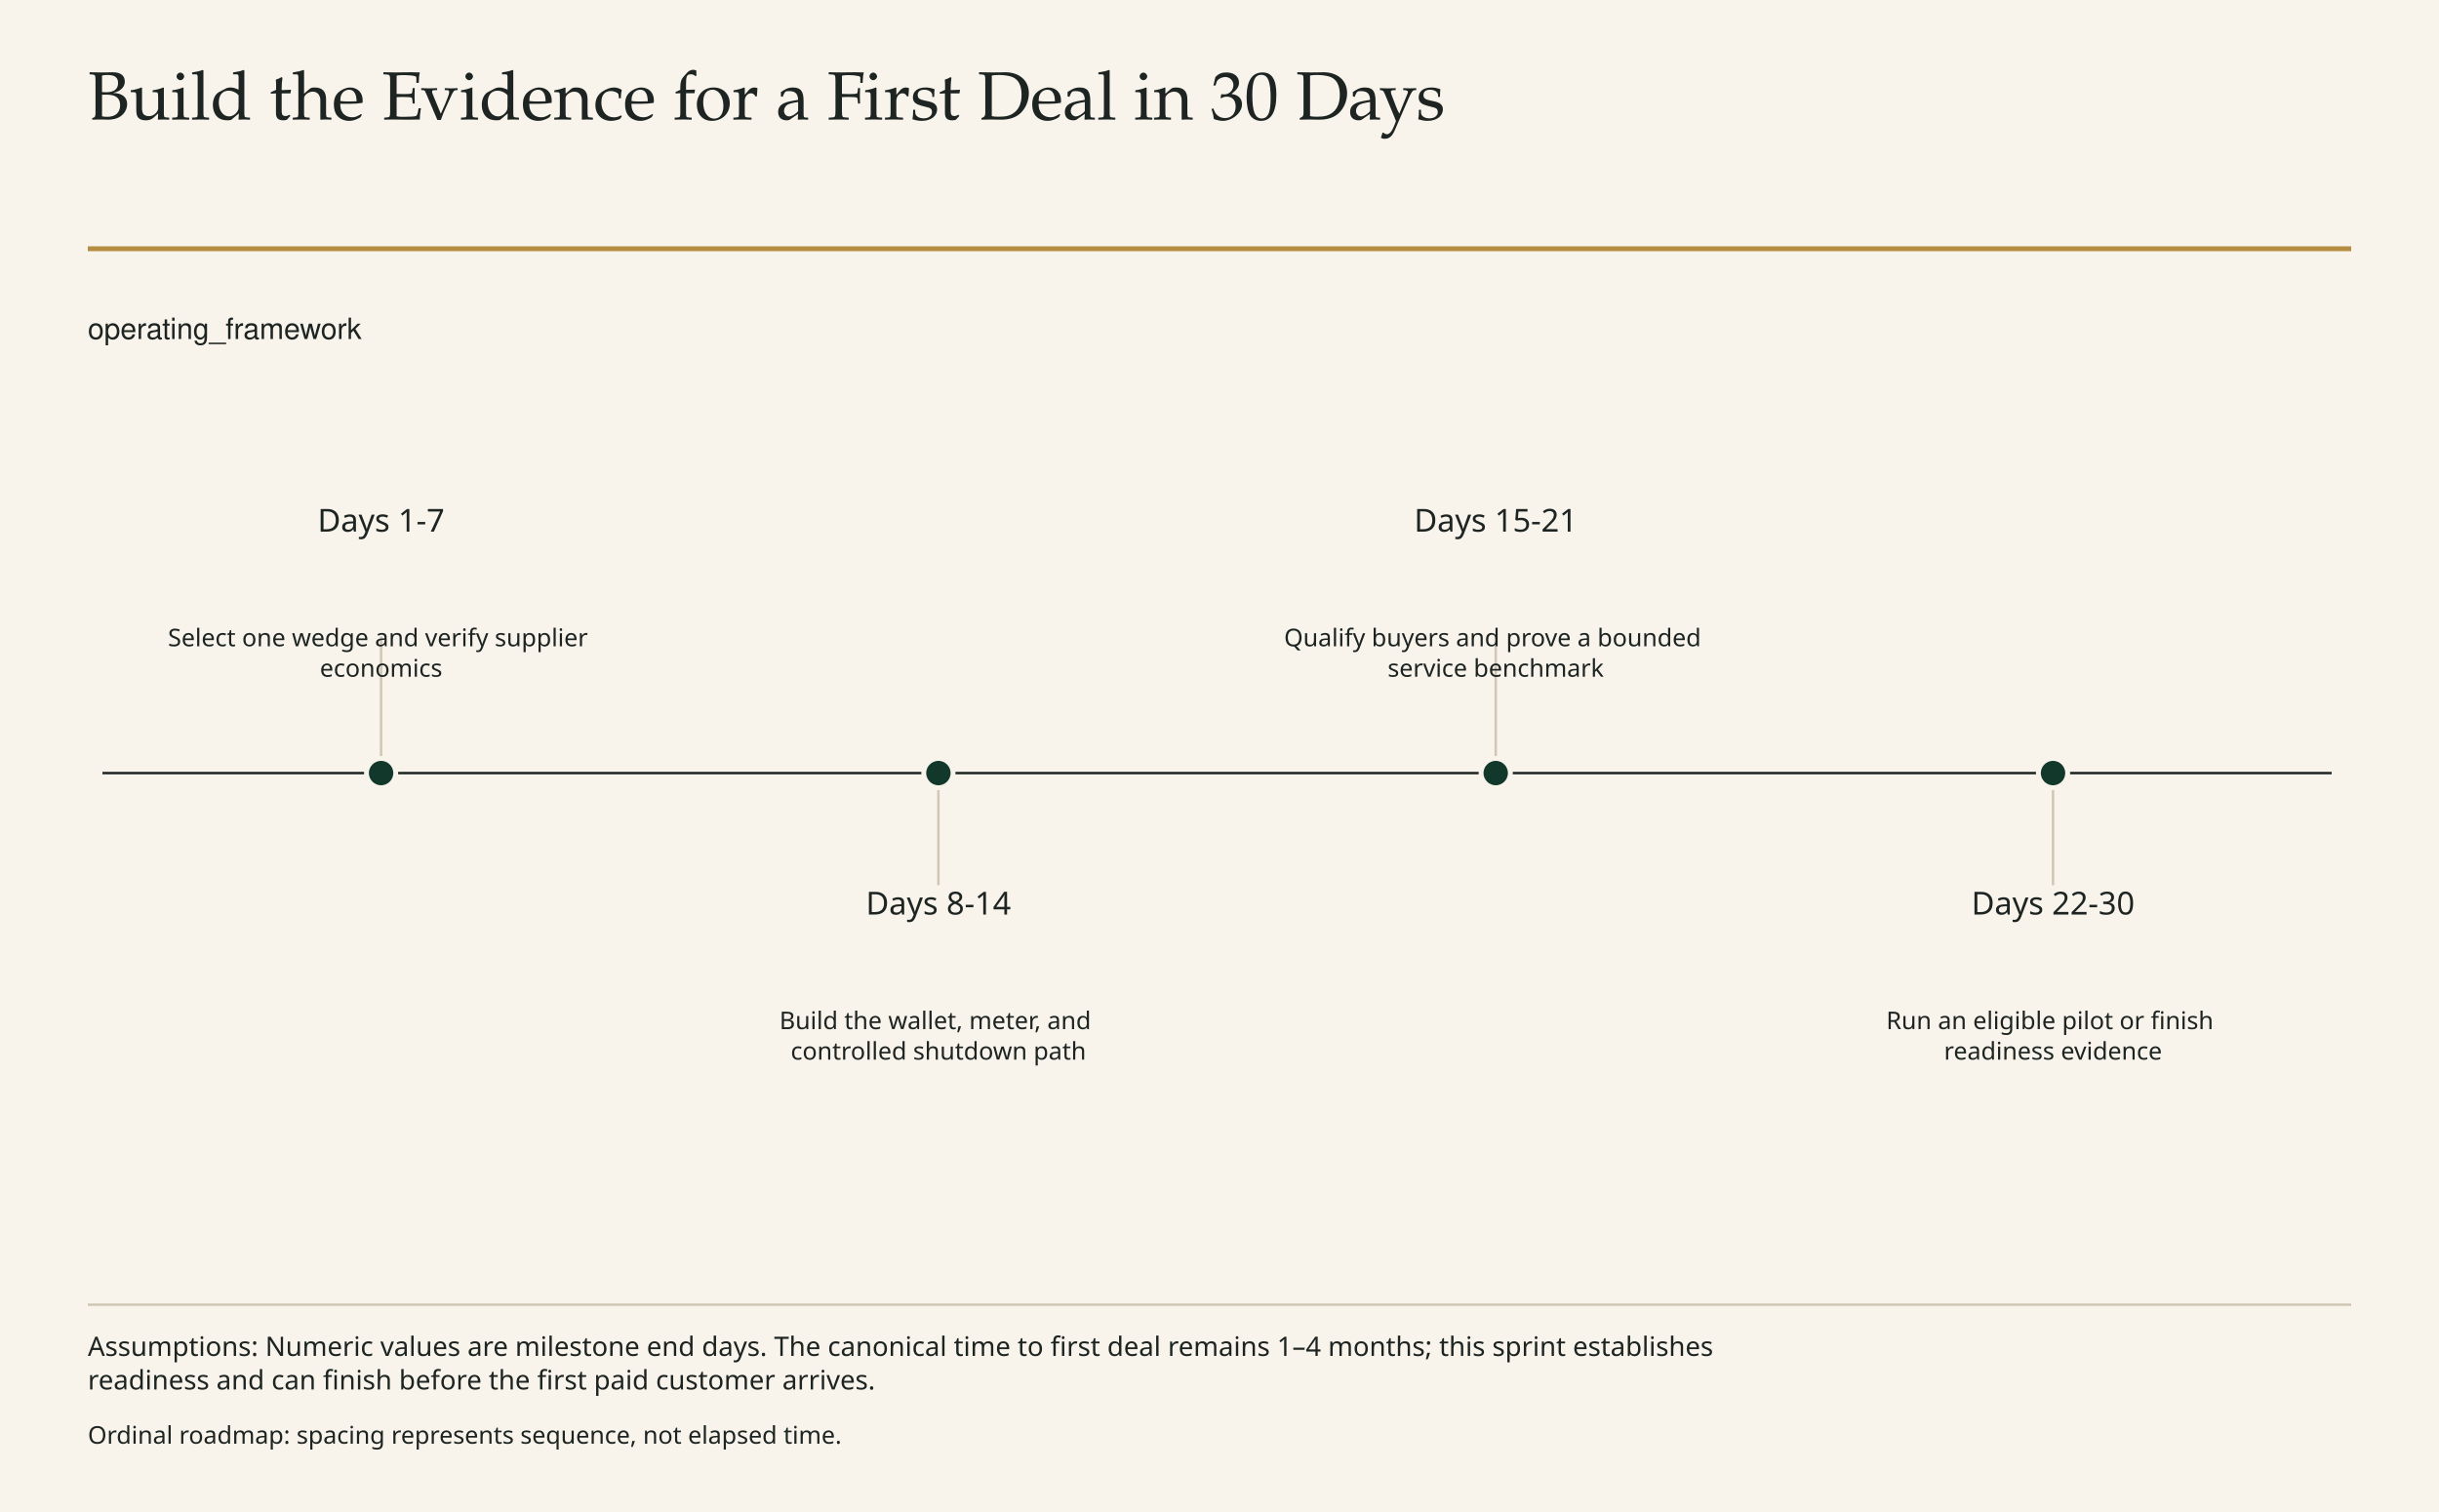
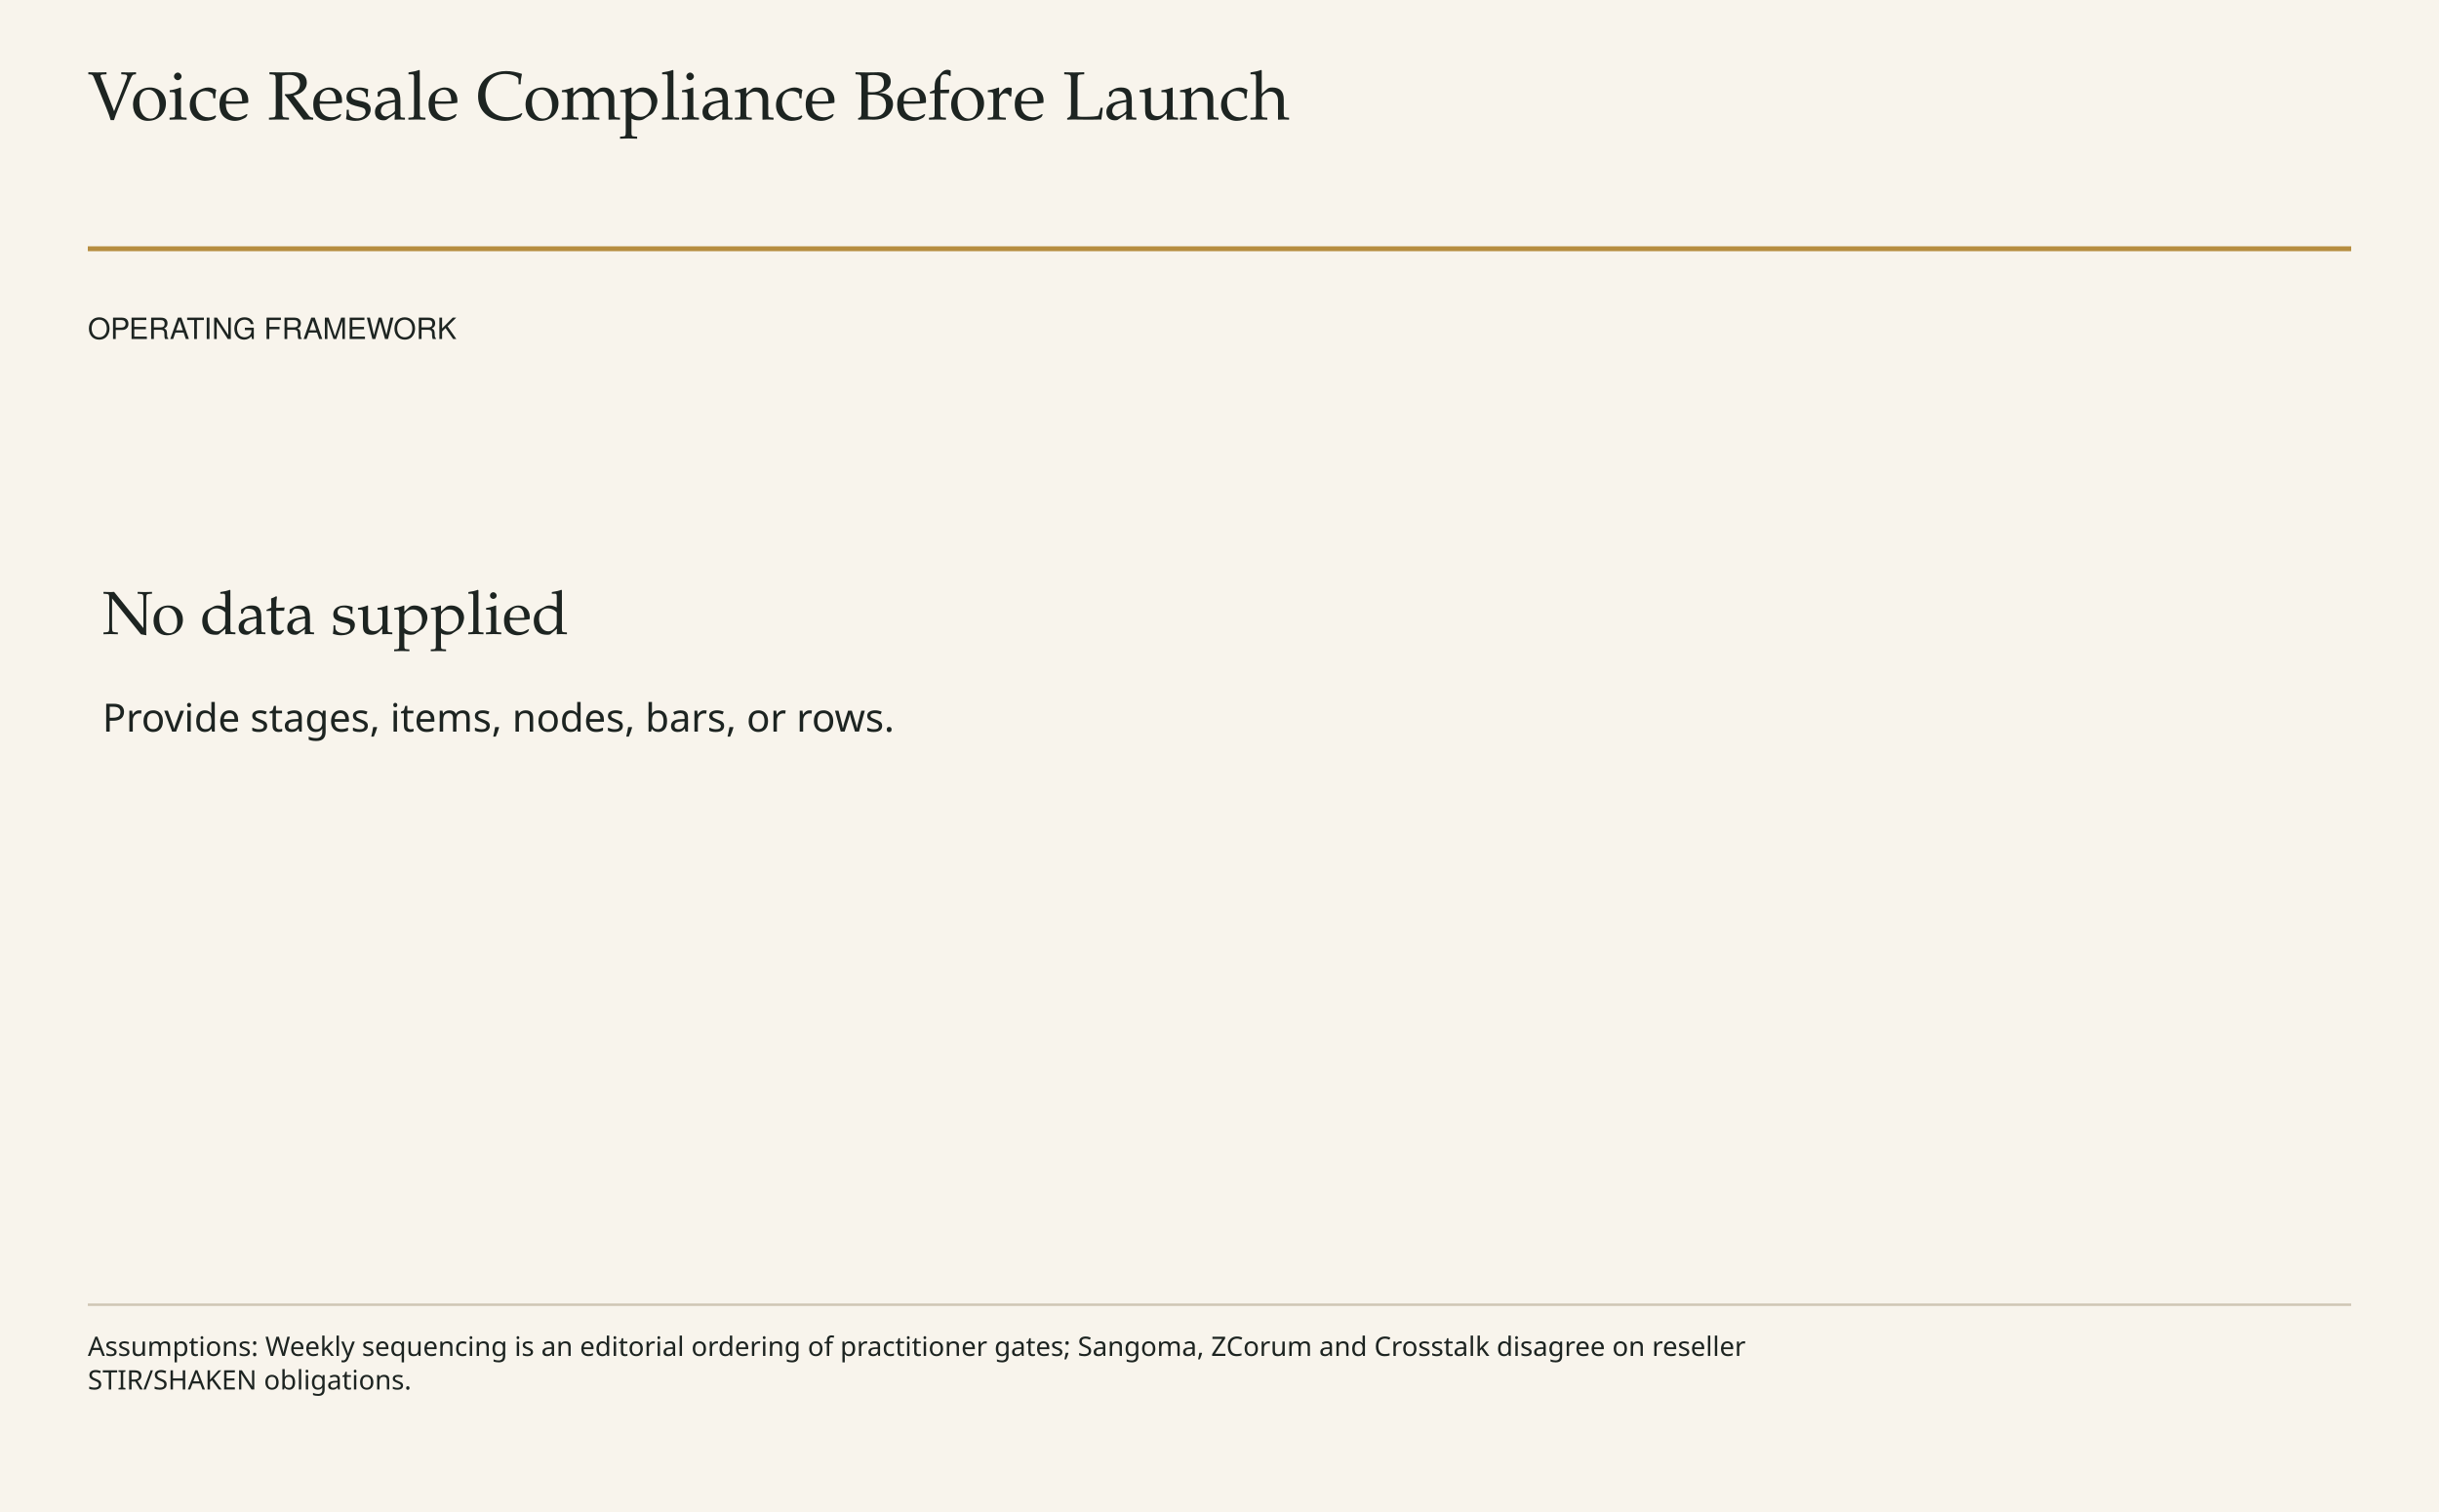
<svg xmlns="http://www.w3.org/2000/svg" viewBox="0 0 1000 620" role="img">
  <rect x="0" y="0" width="1000" height="620" fill="#F8F4EC" stroke="none" stroke-width="1" />
  <text x="36" y="49" font-family="Palatino, Georgia, serif" font-size="28" fill="#1D2421" text-anchor="start" style="font-variant-numeric:tabular-nums">
-     <tspan x="36" dy="0">Build the Evidence for a First Deal in 30 Days</tspan>
+     <tspan x="36" dy="0">Voice Resale Compliance Before Launch</tspan>
  </text>
  <line x1="36" y1="102" x2="964" y2="102" stroke="#B68D40" stroke-width="2" />
  <text x="36" y="139" font-family="Helvetica, sans-serif" font-size="12" fill="#1D2421" text-anchor="start" style="font-variant-numeric:tabular-nums">
-     <tspan x="36" dy="0">operating_framework</tspan>
+     <tspan x="36" dy="0">OPERATING FRAMEWORK</tspan>
  </text>
-   <line x1="42" y1="317" x2="956" y2="317" stroke="#1D2421" stroke-width="1" />
-   <line x1="156.25" y1="317" x2="156.25" y2="261" stroke="#CFC6B4" stroke-width="1" />
-   <circle cx="156.25" cy="317" r="6" fill="#11382B" stroke="#F8F4EC" stroke-width="2" />
-   <text x="156.25" y="218" font-family="Optima, Calibri, sans-serif" font-size="13" fill="#1D2421" text-anchor="middle" style="font-variant-numeric:tabular-nums">
-     <tspan x="156.25" dy="0">Days 1-7</tspan>
+   <text x="42" y="260" font-family="Palatino, Georgia, serif" font-size="25" fill="#1D2421" text-anchor="start" style="font-variant-numeric:tabular-nums">
+     <tspan x="42" dy="0">No data supplied</tspan>
  </text>
-   <text x="156.25" y="265" font-family="Optima, Calibri, sans-serif" font-size="10" fill="#1D2421" text-anchor="middle" style="font-variant-numeric:tabular-nums">
-     <tspan x="156.25" dy="0">Select one wedge and verify supplier</tspan>
-     <tspan x="156.25" dy="12.5">economics</tspan>
-   </text>
-   <line x1="384.75" y1="317" x2="384.75" y2="363" stroke="#CFC6B4" stroke-width="1" />
-   <circle cx="384.75" cy="317" r="6" fill="#11382B" stroke="#F8F4EC" stroke-width="2" />
-   <text x="384.75" y="375" font-family="Optima, Calibri, sans-serif" font-size="13" fill="#1D2421" text-anchor="middle" style="font-variant-numeric:tabular-nums">
-     <tspan x="384.75" dy="0">Days 8-14</tspan>
-   </text>
-   <text x="384.75" y="422" font-family="Optima, Calibri, sans-serif" font-size="10" fill="#1D2421" text-anchor="middle" style="font-variant-numeric:tabular-nums">
-     <tspan x="384.75" dy="0">Build the wallet, meter, and</tspan>
-     <tspan x="384.75" dy="12.5">controlled shutdown path</tspan>
-   </text>
-   <line x1="613.25" y1="317" x2="613.25" y2="261" stroke="#CFC6B4" stroke-width="1" />
-   <circle cx="613.25" cy="317" r="6" fill="#11382B" stroke="#F8F4EC" stroke-width="2" />
-   <text x="613.25" y="218" font-family="Optima, Calibri, sans-serif" font-size="13" fill="#1D2421" text-anchor="middle" style="font-variant-numeric:tabular-nums">
-     <tspan x="613.25" dy="0">Days 15-21</tspan>
-   </text>
-   <text x="613.25" y="265" font-family="Optima, Calibri, sans-serif" font-size="10" fill="#1D2421" text-anchor="middle" style="font-variant-numeric:tabular-nums">
-     <tspan x="613.25" dy="0">Qualify buyers and prove a bounded</tspan>
-     <tspan x="613.25" dy="12.5">service benchmark</tspan>
-   </text>
-   <line x1="841.75" y1="317" x2="841.75" y2="363" stroke="#CFC6B4" stroke-width="1" />
-   <circle cx="841.75" cy="317" r="6" fill="#11382B" stroke="#F8F4EC" stroke-width="2" />
-   <text x="841.75" y="375" font-family="Optima, Calibri, sans-serif" font-size="13" fill="#1D2421" text-anchor="middle" style="font-variant-numeric:tabular-nums">
-     <tspan x="841.75" dy="0">Days 22-30</tspan>
-   </text>
-   <text x="841.75" y="422" font-family="Optima, Calibri, sans-serif" font-size="10" fill="#1D2421" text-anchor="middle" style="font-variant-numeric:tabular-nums">
-     <tspan x="841.75" dy="0">Run an eligible pilot or finish</tspan>
-     <tspan x="841.75" dy="12.5">readiness evidence</tspan>
+   <text x="42" y="300" font-family="Optima, Calibri, sans-serif" font-size="16" fill="#1D2421" text-anchor="start" style="font-variant-numeric:tabular-nums">
+     <tspan x="42" dy="0">Provide stages, items, nodes, bars, or rows.</tspan>
  </text>
  <line x1="36" y1="535" x2="964" y2="535" stroke="#CFC6B4" stroke-width="1" />
  <text x="36" y="556" font-family="Optima, Calibri, sans-serif" font-size="11" fill="#1D2421" text-anchor="start" style="font-variant-numeric:tabular-nums">
-     <tspan x="36" dy="0">Assumptions: Numeric values are milestone end days. The canonical time to first deal remains 1–4 months; this sprint establishes</tspan>
-     <tspan x="36" dy="13.75">readiness and can finish before the first paid customer arrives.</tspan>
+     <tspan x="36" dy="0">Assumptions: Weekly sequencing is an editorial ordering of practitioner gates; Sangoma, ZCorum and Crosstalk disagree on reseller</tspan>
+     <tspan x="36" dy="13.75">STIR/SHAKEN obligations.</tspan>
  </text>
  <text x="36" y="592" font-family="Optima, Calibri, sans-serif" font-size="10" fill="#1D2421" text-anchor="start" style="font-variant-numeric:tabular-nums">
-     <tspan x="36" dy="0">Ordinal roadmap: spacing represents sequence, not elapsed time.</tspan>
+     <tspan x="36" dy="0" />
  </text>
</svg>
